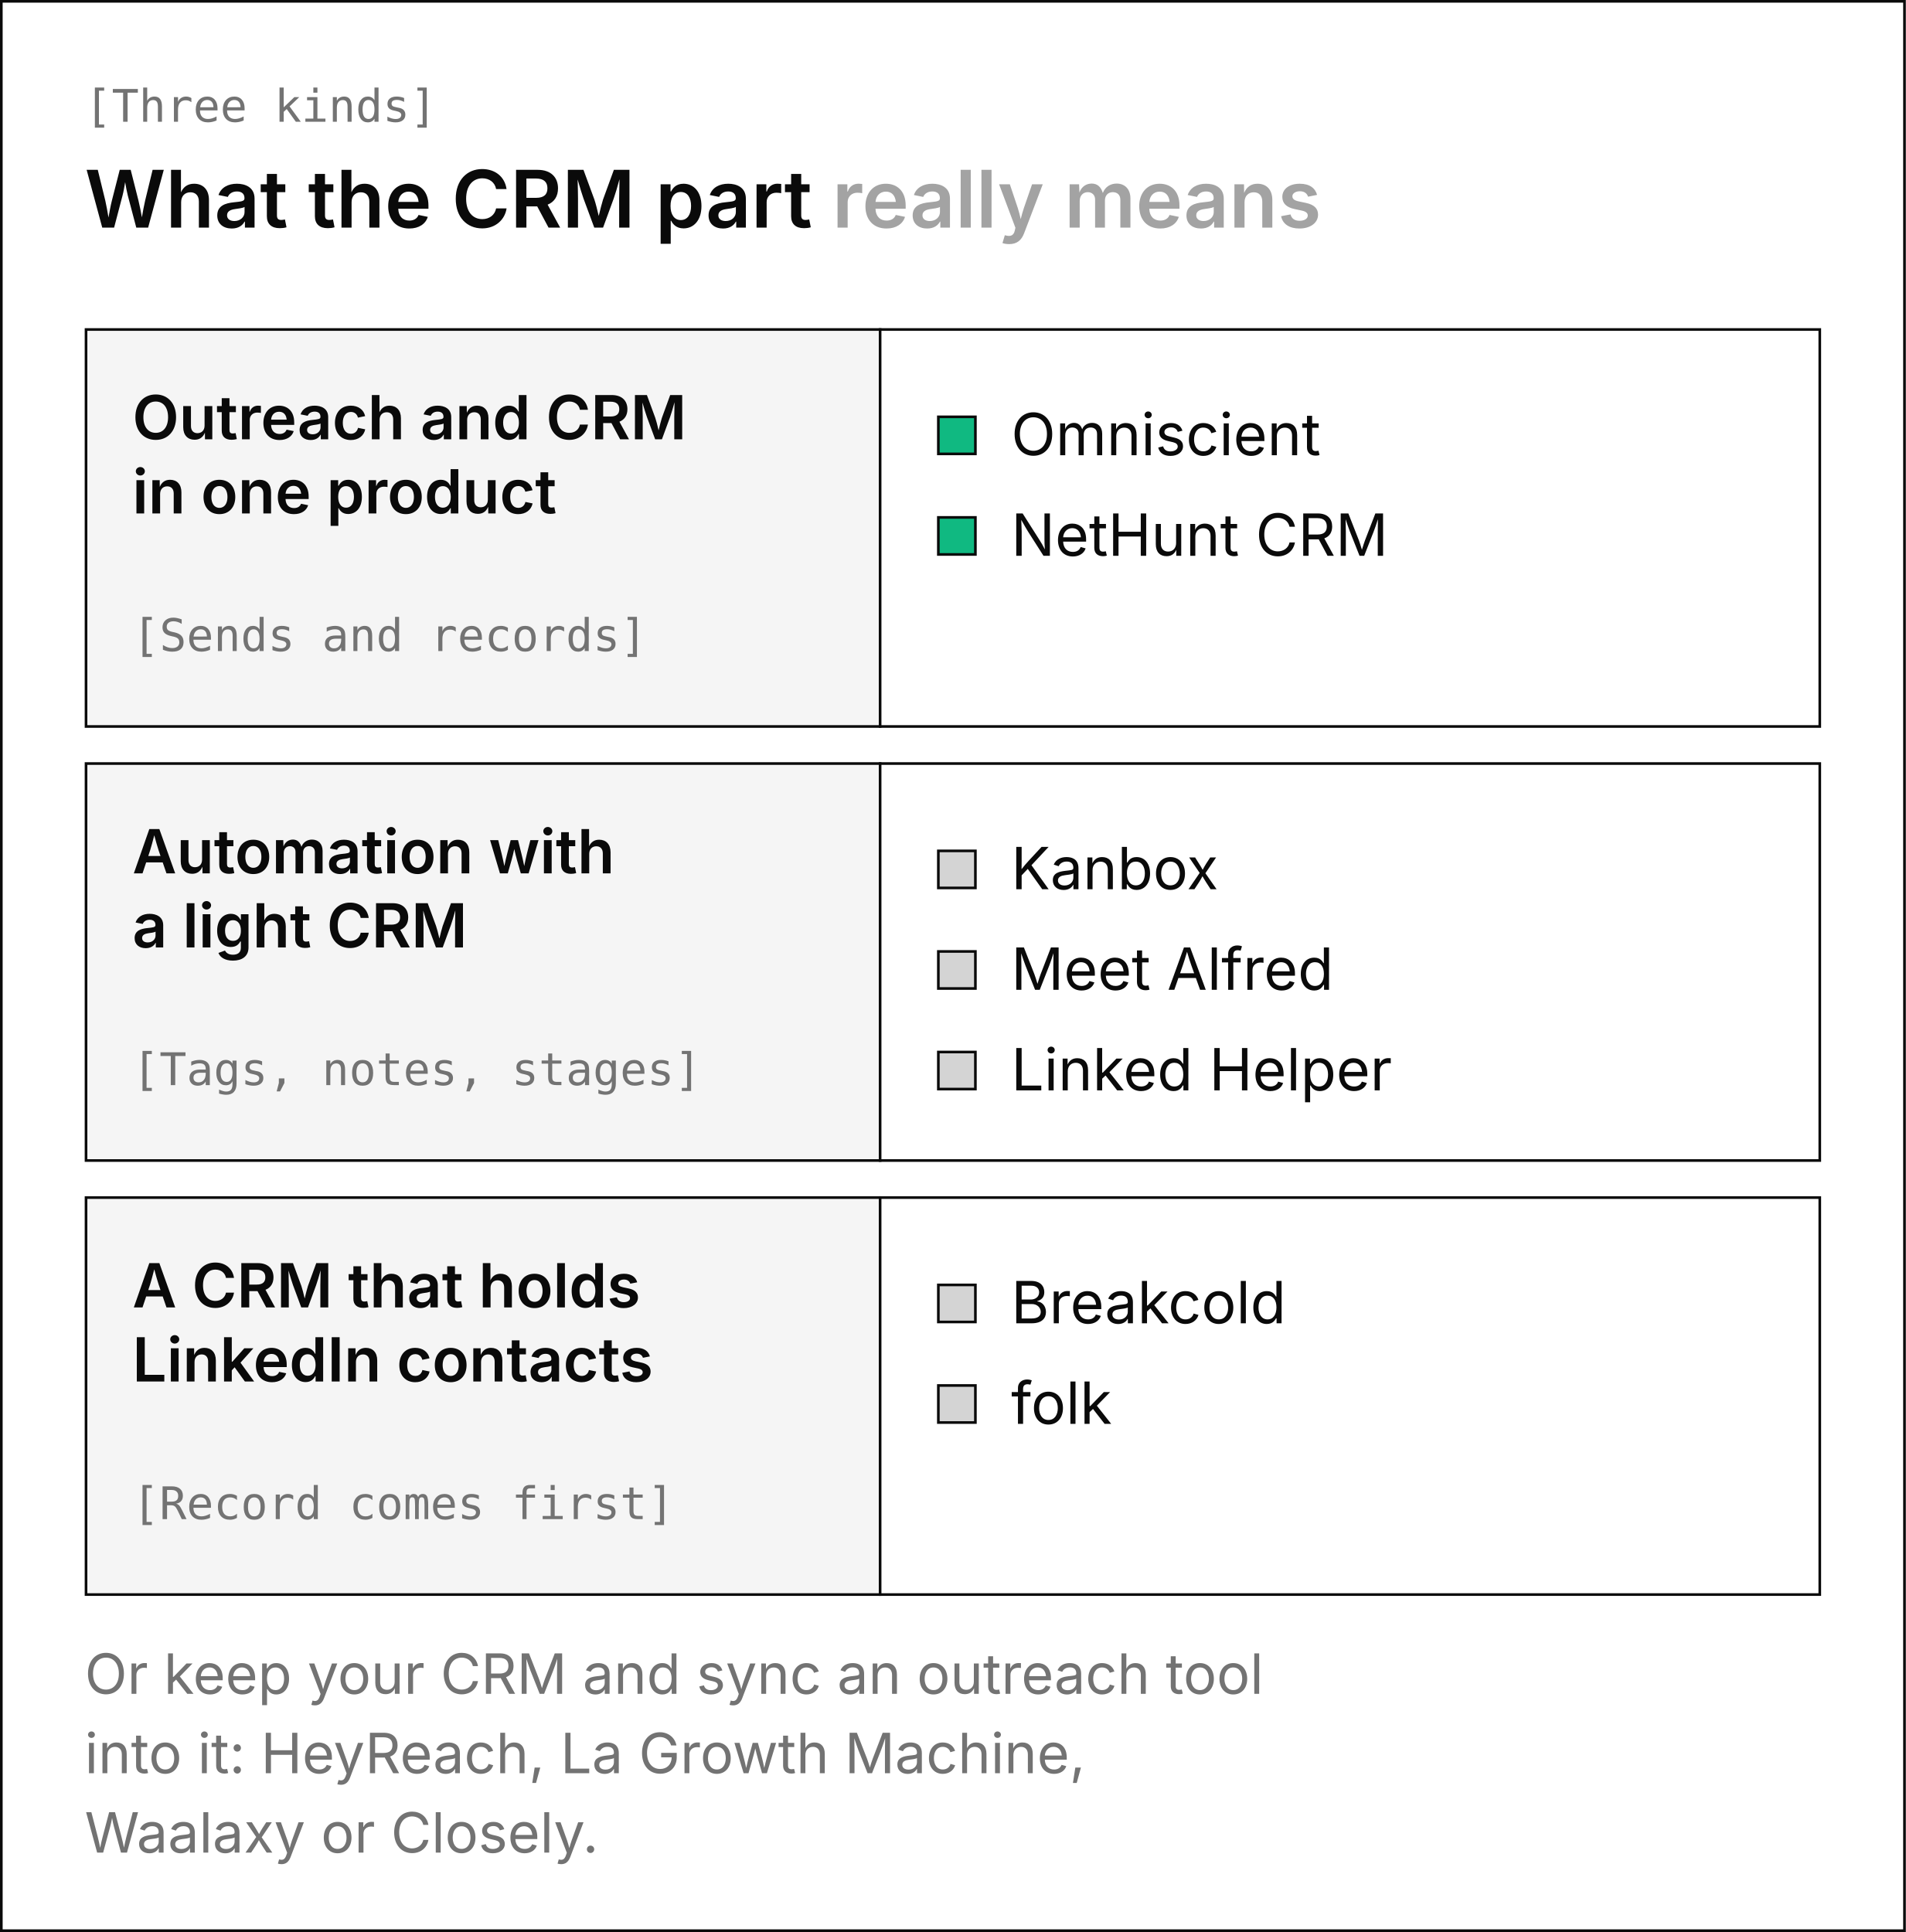
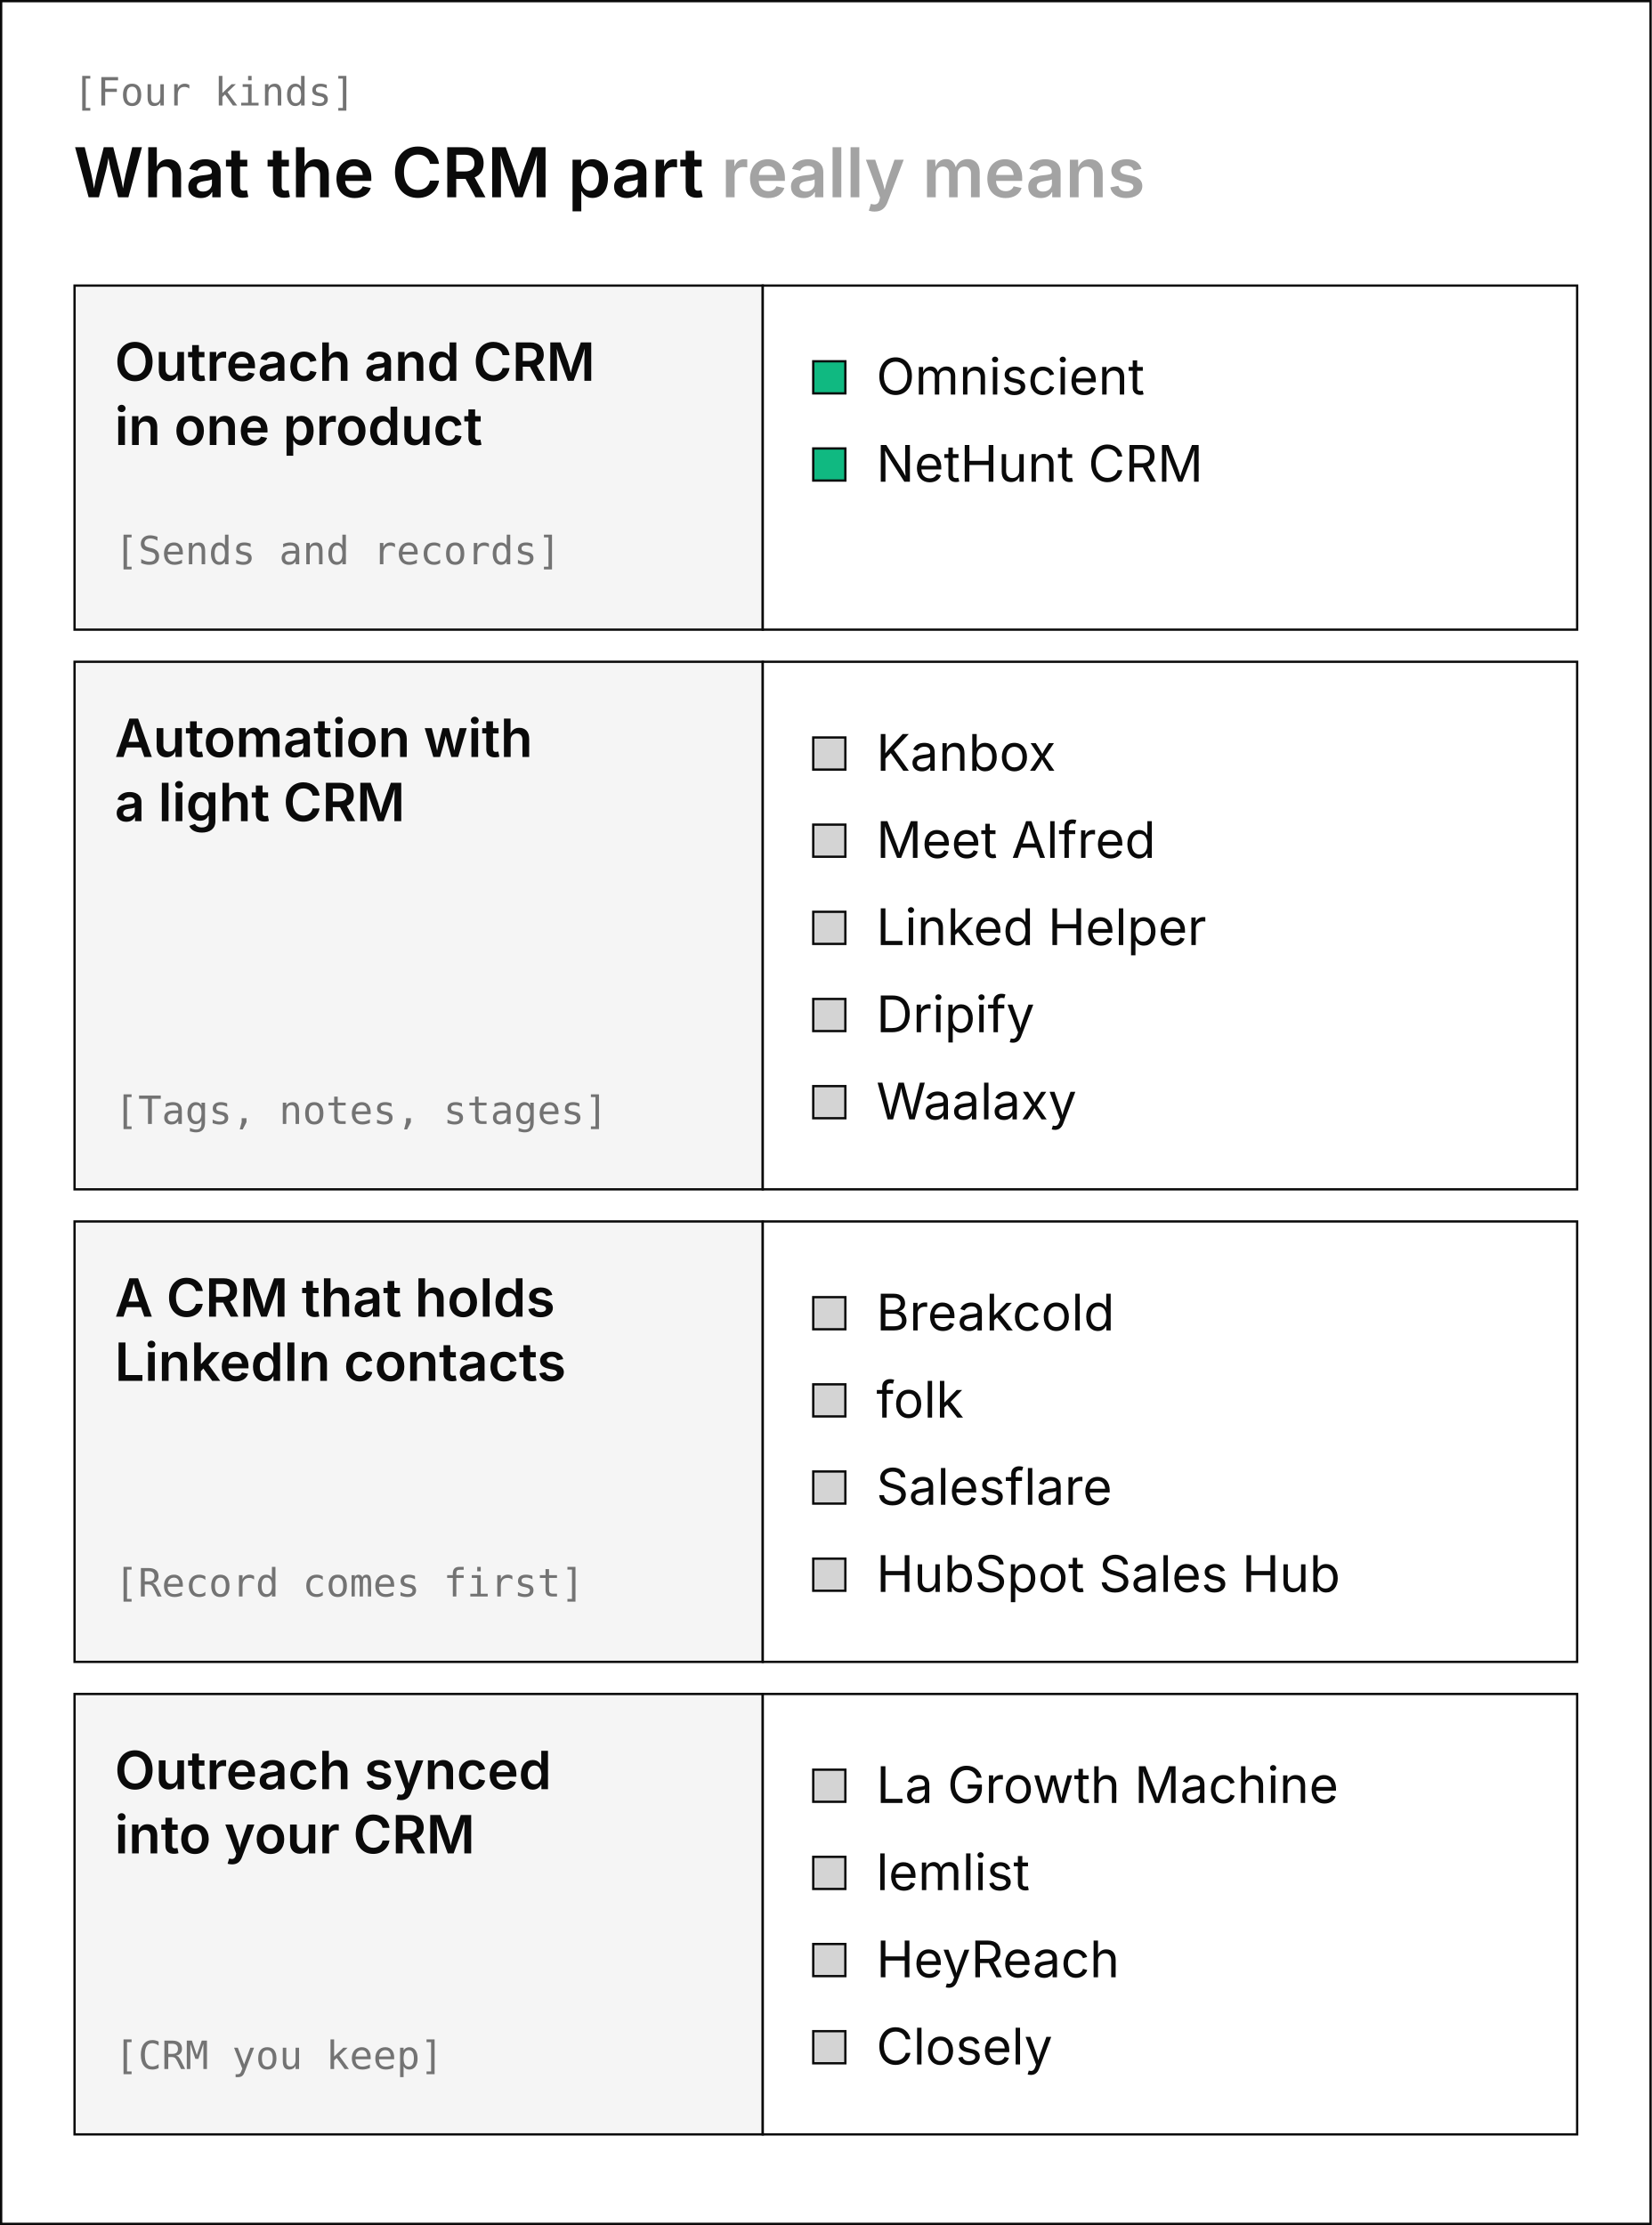
- <svg xmlns="http://www.w3.org/2000/svg" viewBox="0 0 720 730" width="720" height="730" role="img" aria-labelledby="t d" font-family="Inter, system-ui, sans-serif">
-   <rect width="720" height="730" fill="#ffffff" />
-   <rect x="0.5" y="0.5" width="719" height="729" fill="none" stroke="#0a0a0a" />
-   <text x="32" y="46" font-family="Geist Mono, ui-monospace, monospace" font-size="17" fill="#737373">[Three kinds]</text>
+ <svg xmlns="http://www.w3.org/2000/svg" viewBox="0 0 720 970" width="720" height="970" role="img" aria-labelledby="t d" font-family="Inter, system-ui, sans-serif">
+   <rect width="720" height="970" fill="#ffffff" />
+   <rect x="0.5" y="0.5" width="719" height="969" fill="none" stroke="#0a0a0a" />
+   <text x="32" y="46" font-family="Geist Mono, ui-monospace, monospace" font-size="17" fill="#737373">[Four kinds]</text>
  <text x="32" y="86" font-size="30" font-weight="600" fill="#0a0a0a">What the CRM part <tspan fill="#a3a3a3">really means</tspan>
  </text>
  <rect x="32.5" y="124.5" width="300" height="150" fill="#f5f5f5" stroke="#0a0a0a" />
  <rect x="332.5" y="124.5" width="355" height="150" fill="#ffffff" stroke="#0a0a0a" />
  <text x="50" y="166" font-weight="600" font-size="23" fill="#0a0a0a">Outreach and CRM</text>
  <text x="50" y="194" font-weight="600" font-size="23" fill="#0a0a0a">in one product</text>
  <text x="50" y="246" font-family="Geist Mono, ui-monospace, monospace" font-size="17" fill="#737373">[Sends and records]</text>
  <rect x="354.5" y="157.5" width="14" height="14" fill="#10b981" stroke="#0a0a0a" />
  <text x="382" y="172" font-size="22" fill="#0a0a0a">Omniscient</text>
  <rect x="354.5" y="195.5" width="14" height="14" fill="#10b981" stroke="#0a0a0a" />
  <text x="382" y="210" font-size="22" fill="#0a0a0a">NetHunt CRM</text>
-   <rect x="32.5" y="288.5" width="300" height="150" fill="#f5f5f5" stroke="#0a0a0a" />
-   <rect x="332.5" y="288.5" width="355" height="150" fill="#ffffff" stroke="#0a0a0a" />
+   <rect x="32.5" y="288.5" width="300" height="230" fill="#f5f5f5" stroke="#0a0a0a" />
+   <rect x="332.5" y="288.5" width="355" height="230" fill="#ffffff" stroke="#0a0a0a" />
  <text x="50" y="330" font-weight="600" font-size="23" fill="#0a0a0a">Automation with</text>
  <text x="50" y="358" font-weight="600" font-size="23" fill="#0a0a0a">a light CRM</text>
-   <text x="50" y="410" font-family="Geist Mono, ui-monospace, monospace" font-size="17" fill="#737373">[Tags, notes, stages]</text>
+   <text x="50" y="490" font-family="Geist Mono, ui-monospace, monospace" font-size="17" fill="#737373">[Tags, notes, stages]</text>
  <rect x="354.5" y="321.5" width="14" height="14" fill="#d4d4d4" stroke="#0a0a0a" />
  <text x="382" y="336" font-size="22" fill="#0a0a0a">Kanbox</text>
  <rect x="354.5" y="359.5" width="14" height="14" fill="#d4d4d4" stroke="#0a0a0a" />
  <text x="382" y="374" font-size="22" fill="#0a0a0a">Meet Alfred</text>
  <rect x="354.5" y="397.5" width="14" height="14" fill="#d4d4d4" stroke="#0a0a0a" />
  <text x="382" y="412" font-size="22" fill="#0a0a0a">Linked Helper</text>
-   <rect x="32.5" y="452.5" width="300" height="150" fill="#f5f5f5" stroke="#0a0a0a" />
-   <rect x="332.5" y="452.5" width="355" height="150" fill="#ffffff" stroke="#0a0a0a" />
-   <text x="50" y="494" font-weight="600" font-size="23" fill="#0a0a0a">A CRM that holds</text>
-   <text x="50" y="522" font-weight="600" font-size="23" fill="#0a0a0a">LinkedIn contacts</text>
-   <text x="50" y="574" font-family="Geist Mono, ui-monospace, monospace" font-size="17" fill="#737373">[Record comes first]</text>
-   <rect x="354.5" y="485.5" width="14" height="14" fill="#d4d4d4" stroke="#0a0a0a" />
-   <text x="382" y="500" font-size="22" fill="#0a0a0a">Breakcold</text>
-   <rect x="354.5" y="523.5" width="14" height="14" fill="#d4d4d4" stroke="#0a0a0a" />
-   <text x="382" y="538" font-size="22" fill="#0a0a0a">folk</text>
-   <text x="32" y="640" font-size="21" fill="#737373">Or keep your CRM and sync an outreach tool</text>
-   <text x="32" y="670" font-size="21" fill="#737373">into it: HeyReach, La Growth Machine,</text>
-   <text x="32" y="700" font-size="21" fill="#737373">Waalaxy or Closely.</text>
+   <rect x="354.5" y="435.5" width="14" height="14" fill="#d4d4d4" stroke="#0a0a0a" />
+   <text x="382" y="450" font-size="22" fill="#0a0a0a">Dripify</text>
+   <rect x="354.5" y="473.5" width="14" height="14" fill="#d4d4d4" stroke="#0a0a0a" />
+   <text x="382" y="488" font-size="22" fill="#0a0a0a">Waalaxy</text>
+   <rect x="32.5" y="532.5" width="300" height="192" fill="#f5f5f5" stroke="#0a0a0a" />
+   <rect x="332.5" y="532.5" width="355" height="192" fill="#ffffff" stroke="#0a0a0a" />
+   <text x="50" y="574" font-weight="600" font-size="23" fill="#0a0a0a">A CRM that holds</text>
+   <text x="50" y="602" font-weight="600" font-size="23" fill="#0a0a0a">LinkedIn contacts</text>
+   <text x="50" y="696" font-family="Geist Mono, ui-monospace, monospace" font-size="17" fill="#737373">[Record comes first]</text>
+   <rect x="354.5" y="565.5" width="14" height="14" fill="#d4d4d4" stroke="#0a0a0a" />
+   <text x="382" y="580" font-size="22" fill="#0a0a0a">Breakcold</text>
+   <rect x="354.5" y="603.5" width="14" height="14" fill="#d4d4d4" stroke="#0a0a0a" />
+   <text x="382" y="618" font-size="22" fill="#0a0a0a">folk</text>
+   <rect x="354.5" y="641.5" width="14" height="14" fill="#d4d4d4" stroke="#0a0a0a" />
+   <text x="382" y="656" font-size="22" fill="#0a0a0a">Salesflare</text>
+   <rect x="354.5" y="679.5" width="14" height="14" fill="#d4d4d4" stroke="#0a0a0a" />
+   <text x="382" y="694" font-size="22" fill="#0a0a0a">HubSpot Sales Hub</text>
+   <rect x="32.5" y="738.5" width="300" height="192" fill="#f5f5f5" stroke="#0a0a0a" />
+   <rect x="332.5" y="738.5" width="355" height="192" fill="#ffffff" stroke="#0a0a0a" />
+   <text x="50" y="780" font-weight="600" font-size="23" fill="#0a0a0a">Outreach synced</text>
+   <text x="50" y="808" font-weight="600" font-size="23" fill="#0a0a0a">into your CRM</text>
+   <text x="50" y="902" font-family="Geist Mono, ui-monospace, monospace" font-size="17" fill="#737373">[CRM you keep]</text>
+   <rect x="354.5" y="771.5" width="14" height="14" fill="#d4d4d4" stroke="#0a0a0a" />
+   <text x="382" y="786" font-size="22" fill="#0a0a0a">La Growth Machine</text>
+   <rect x="354.5" y="809.5" width="14" height="14" fill="#d4d4d4" stroke="#0a0a0a" />
+   <text x="382" y="824" font-size="22" fill="#0a0a0a">lemlist</text>
+   <rect x="354.5" y="847.5" width="14" height="14" fill="#d4d4d4" stroke="#0a0a0a" />
+   <text x="382" y="862" font-size="22" fill="#0a0a0a">HeyReach</text>
+   <rect x="354.5" y="885.5" width="14" height="14" fill="#d4d4d4" stroke="#0a0a0a" />
+   <text x="382" y="900" font-size="22" fill="#0a0a0a">Closely</text>
</svg>
